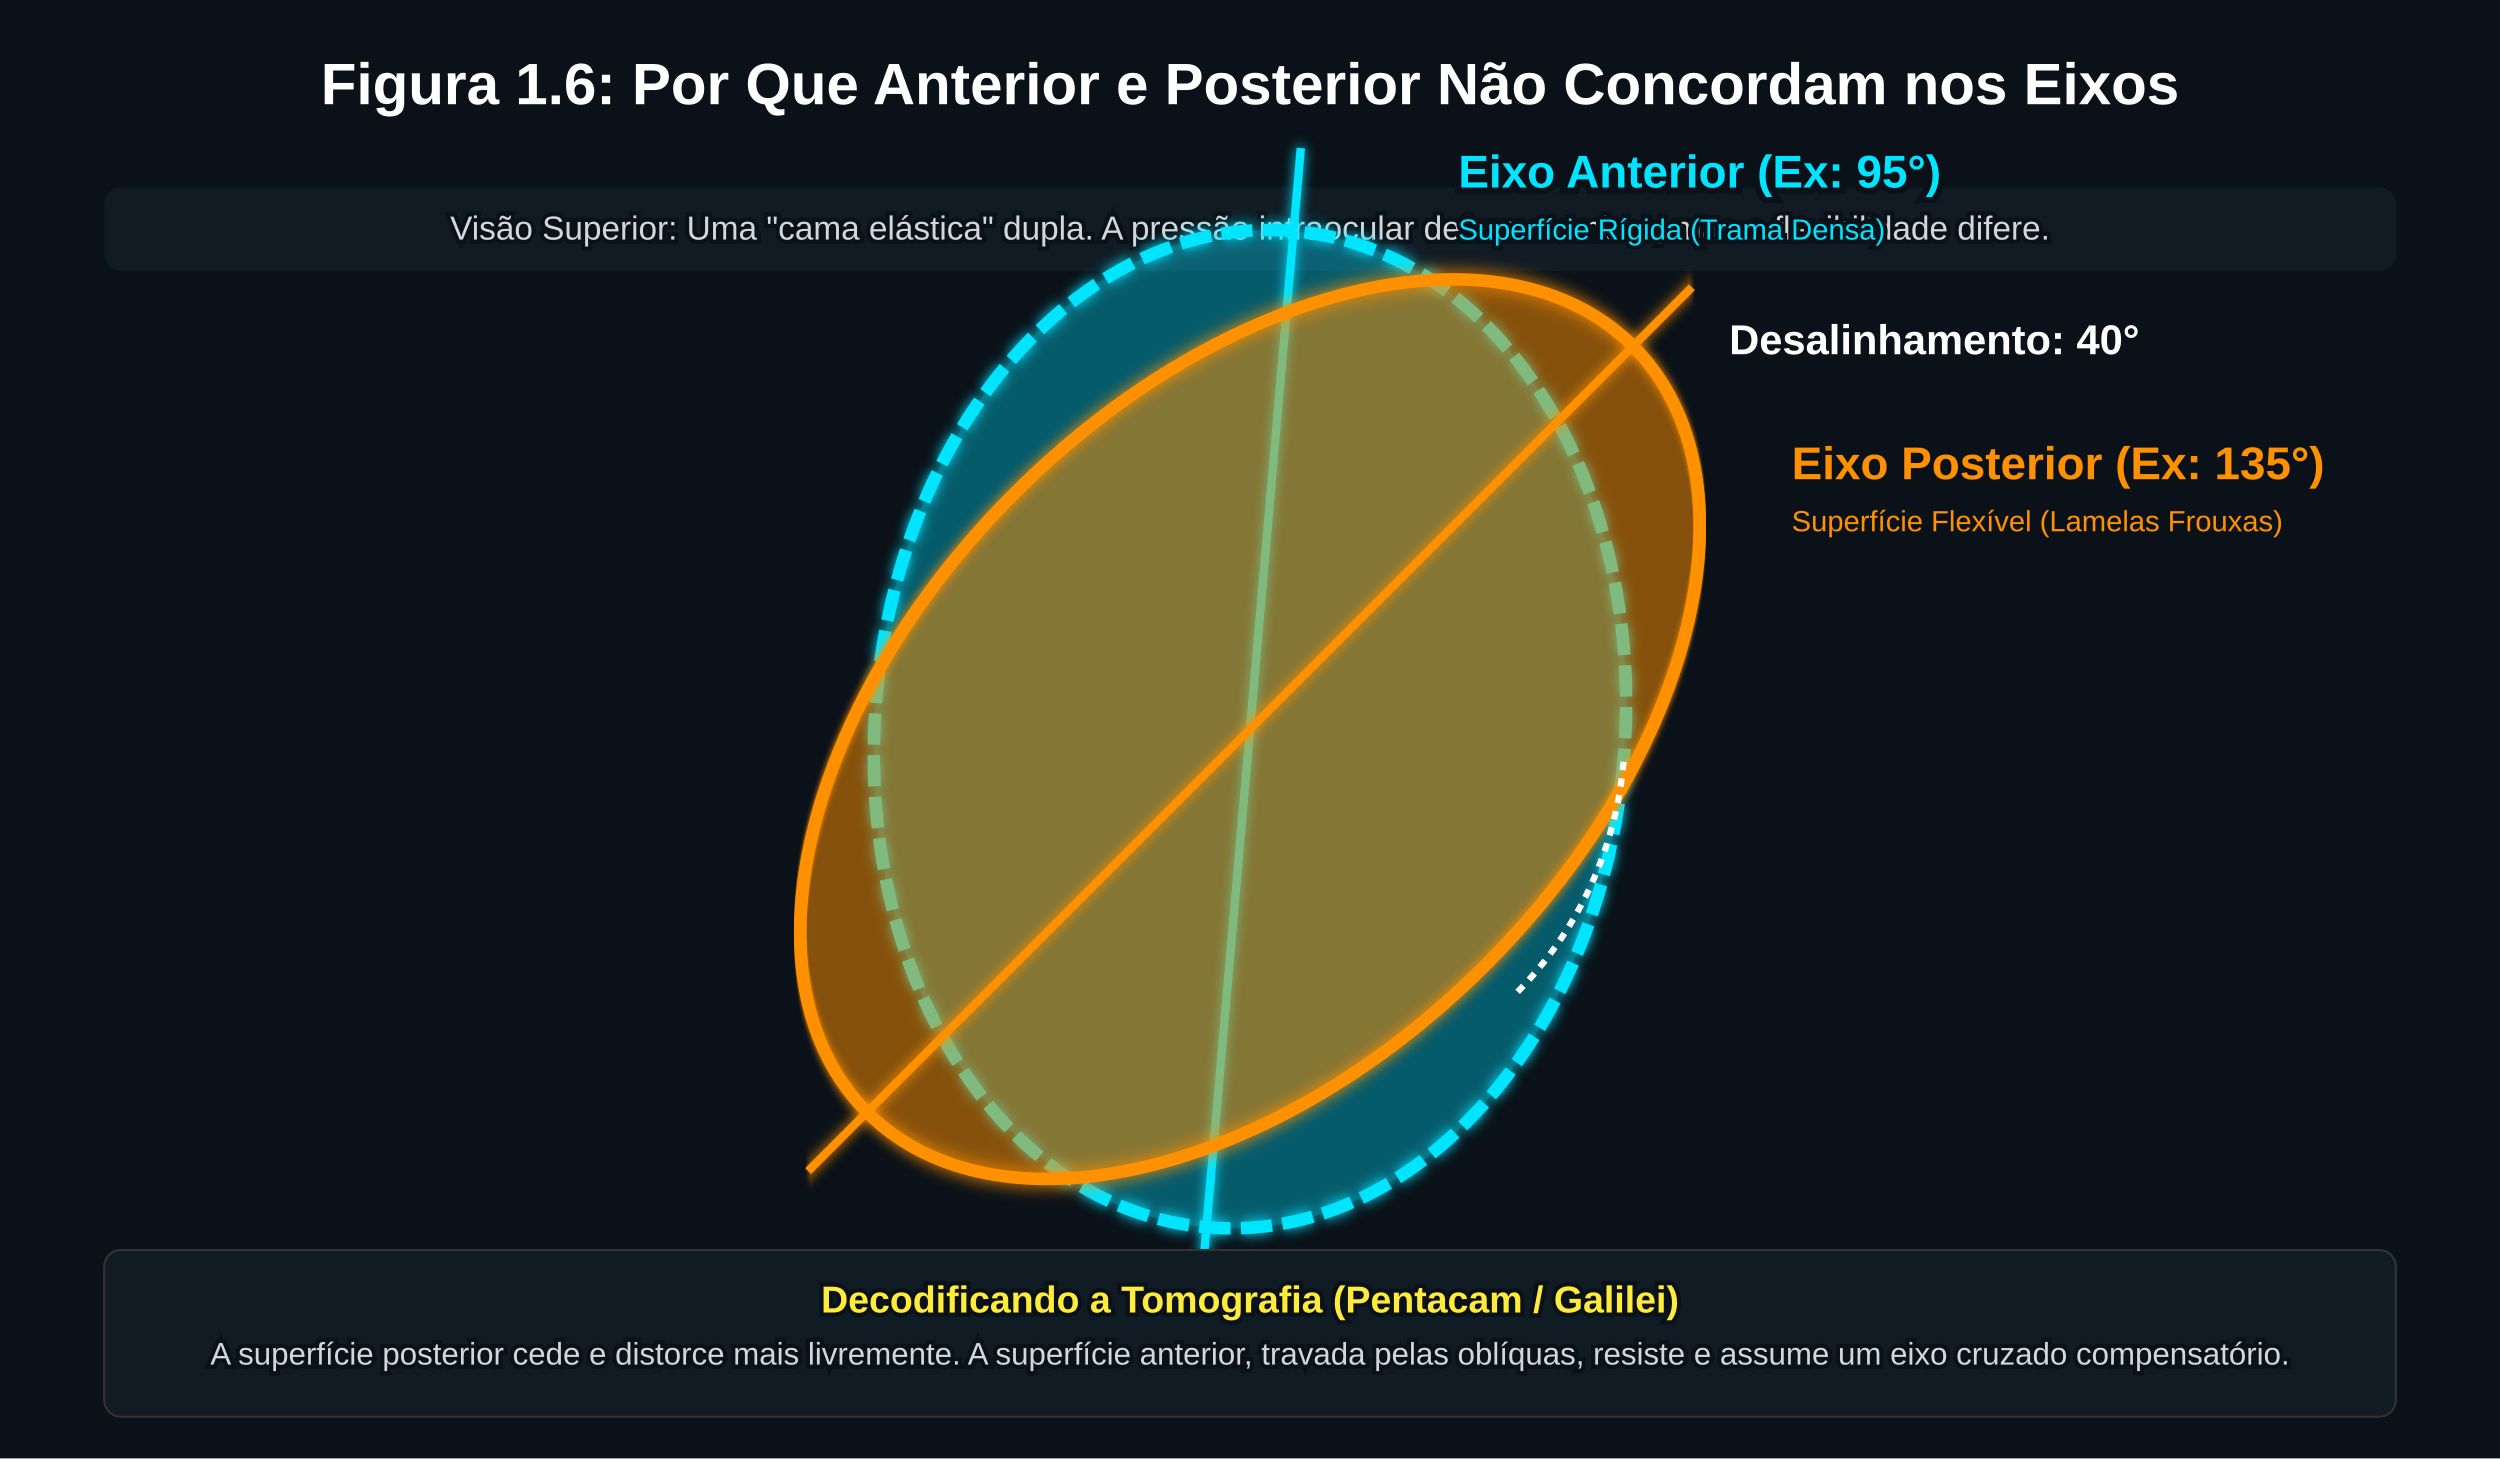
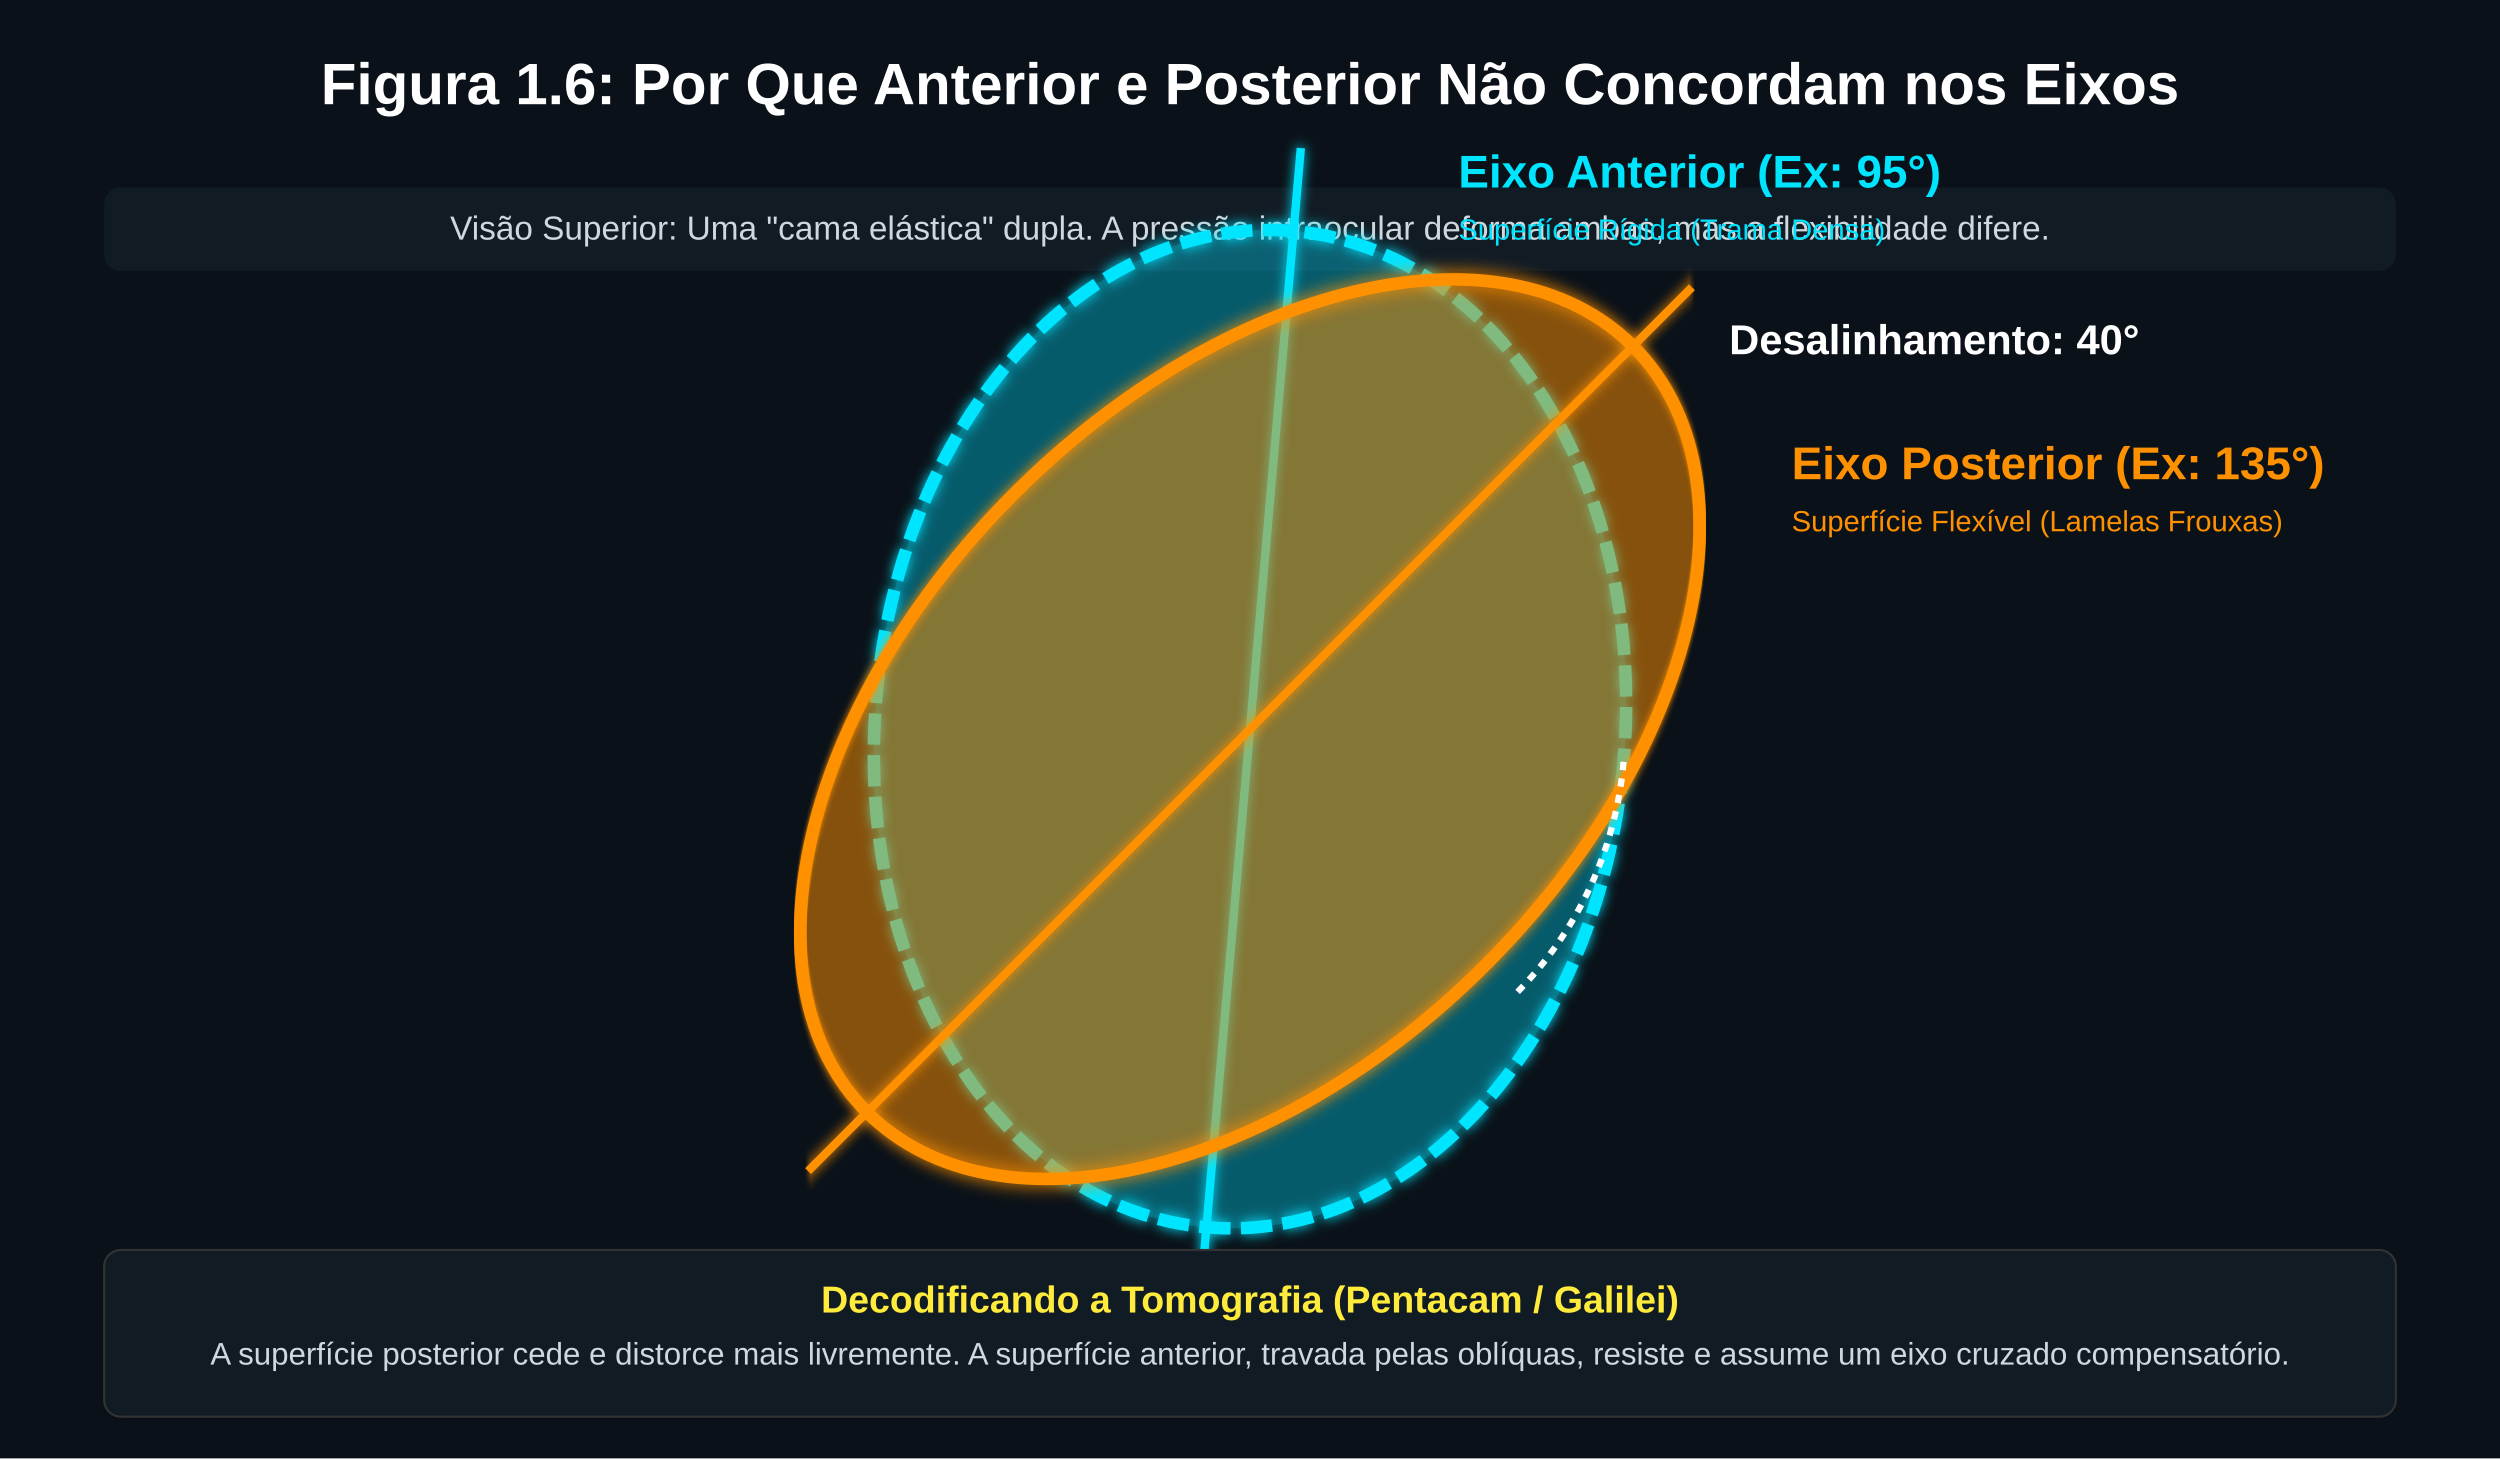
<svg xmlns="http://www.w3.org/2000/svg" viewBox="0 0 1200 700">
  <rect width="1200" height="700" fill="#0a1118" />
  <defs>
    <filter id="glowCyan" x="-20%" y="-20%" width="140%" height="140%">
      <feGaussianBlur stdDeviation="3" result="blur" />
      <feMerge>
        <feMergeNode in="blur" />
        <feMergeNode in="SourceGraphic" />
      </feMerge>
    </filter>
    <filter id="glowOrange" x="-20%" y="-20%" width="140%" height="140%">
      <feGaussianBlur stdDeviation="3" result="blur" />
      <feMerge>
        <feMergeNode in="blur" />
        <feMergeNode in="SourceGraphic" />
      </feMerge>
    </filter>
  </defs>
-   <text x="600" y="50" fill="#ffffff" font-family="Arial" font-size="28" font-weight="bold" text-anchor="middle" paint-order="stroke" stroke="#0a1118" stroke-width="4">Figura 1.6: Por Que Anterior e Posterior Não Concordam nos Eixos</text>
+   <text x="600" y="50" fill="#ffffff" font-family="Arial" font-size="28" font-weight="bold" text-anchor="middle">Figura 1.6: Por Que Anterior e Posterior Não Concordam nos Eixos</text>
  <rect x="50" y="90" width="1100" height="40" fill="#111B24" rx="8" />
-   <text x="600" y="115" fill="#cfd8dc" font-family="Arial" font-size="16" text-anchor="middle" paint-order="stroke" stroke="#0a1118" stroke-width="4">Visão Superior: Uma "cama elástica" dupla. A pressão intraocular deforma ambas, mas a flexibilidade difere.</text>
+   <text x="600" y="115" fill="#cfd8dc" font-family="Arial" font-size="16" text-anchor="middle">Visão Superior: Uma "cama elástica" dupla. A pressão intraocular deforma ambas, mas a flexibilidade difere.</text>
  <g transform="translate(600, 350) rotate(5)">
    <ellipse cx="0" cy="0" rx="180" ry="240" fill="#00e5ff" fill-opacity="0.2" stroke="#00e5ff" stroke-width="6" stroke-dasharray="15,5" filter="url(#glowCyan)" />
    <line x1="0" y1="-280" x2="0" y2="280" stroke="#00e5ff" stroke-width="4" filter="url(#glowCyan)" />
  </g>
  <g transform="translate(600, 350) rotate(45)">
    <ellipse cx="0" cy="0" rx="160" ry="260" fill="#ff9100" fill-opacity="0.3" stroke="#ff9100" stroke-width="6" filter="url(#glowOrange)" />
    <line x1="0" y1="-300" x2="0" y2="300" stroke="#ff9100" stroke-width="4" filter="url(#glowOrange)" />
  </g>
-   <text x="700" y="90" fill="#00e5ff" font-family="Arial" font-size="22" font-weight="bold" paint-order="stroke" stroke="#0a1118" stroke-width="6">Eixo Anterior (Ex: 95°)</text>
-   <text x="700" y="115" fill="#00e5ff" font-family="Arial" font-size="14" paint-order="stroke" stroke="#0a1118" stroke-width="4">Superfície Rígida (Trama Densa)</text>
-   <text x="860" y="230" fill="#ff9100" font-family="Arial" font-size="22" font-weight="bold" paint-order="stroke" stroke="#0a1118" stroke-width="6">Eixo Posterior (Ex: 135°)</text>
-   <text x="860" y="255" fill="#ff9100" font-family="Arial" font-size="14" paint-order="stroke" stroke="#0a1118" stroke-width="4">Superfície Flexível (Lamelas Frouxas)</text>
+   <text x="700" y="90" fill="#00e5ff" font-family="Arial" font-size="22" font-weight="bold">Eixo Anterior (Ex: 95°)</text>
+   <text x="700" y="115" fill="#00e5ff" font-family="Arial" font-size="14">Superfície Rígida (Trama Densa)</text>
+   <text x="860" y="230" fill="#ff9100" font-family="Arial" font-size="22" font-weight="bold">Eixo Posterior (Ex: 135°)</text>
+   <text x="860" y="255" fill="#ff9100" font-family="Arial" font-size="14">Superfície Flexível (Lamelas Frouxas)</text>
  <path d="M 779.315 365.688 A 180 180 0 0 1 727.279 477.279" fill="none" stroke="#ffffff" stroke-width="3" stroke-dasharray="4,4" />
-   <text x="830" y="170" fill="#ffffff" font-family="Arial" font-size="20" font-weight="bold" paint-order="stroke" stroke="#0a1118" stroke-width="6">Desalinhamento: 40°</text>
+   <text x="830" y="170" fill="#ffffff" font-family="Arial" font-size="20" font-weight="bold">Desalinhamento: 40°</text>
  <rect x="50" y="600" width="1100" height="80" fill="#111B24" rx="8" stroke="#333" />
-   <text x="600" y="630" fill="#ffeb3b" font-family="Arial" font-size="18" font-weight="bold" text-anchor="middle" paint-order="stroke" stroke="#0a1118" stroke-width="4">Decodificando a Tomografia (Pentacam / Galilei)</text>
-   <text x="600" y="655" fill="#cfd8dc" font-family="Arial" font-size="15" text-anchor="middle" paint-order="stroke" stroke="#0a1118" stroke-width="4">A superfície posterior cede e distorce mais livremente. A superfície anterior, travada pelas oblíquas, resiste e assume um eixo cruzado compensatório.</text>
+   <text x="600" y="630" fill="#ffeb3b" font-family="Arial" font-size="18" font-weight="bold" text-anchor="middle">Decodificando a Tomografia (Pentacam / Galilei)</text>
+   <text x="600" y="655" fill="#cfd8dc" font-family="Arial" font-size="15" text-anchor="middle">A superfície posterior cede e distorce mais livremente. A superfície anterior, travada pelas oblíquas, resiste e assume um eixo cruzado compensatório.</text>
</svg>
